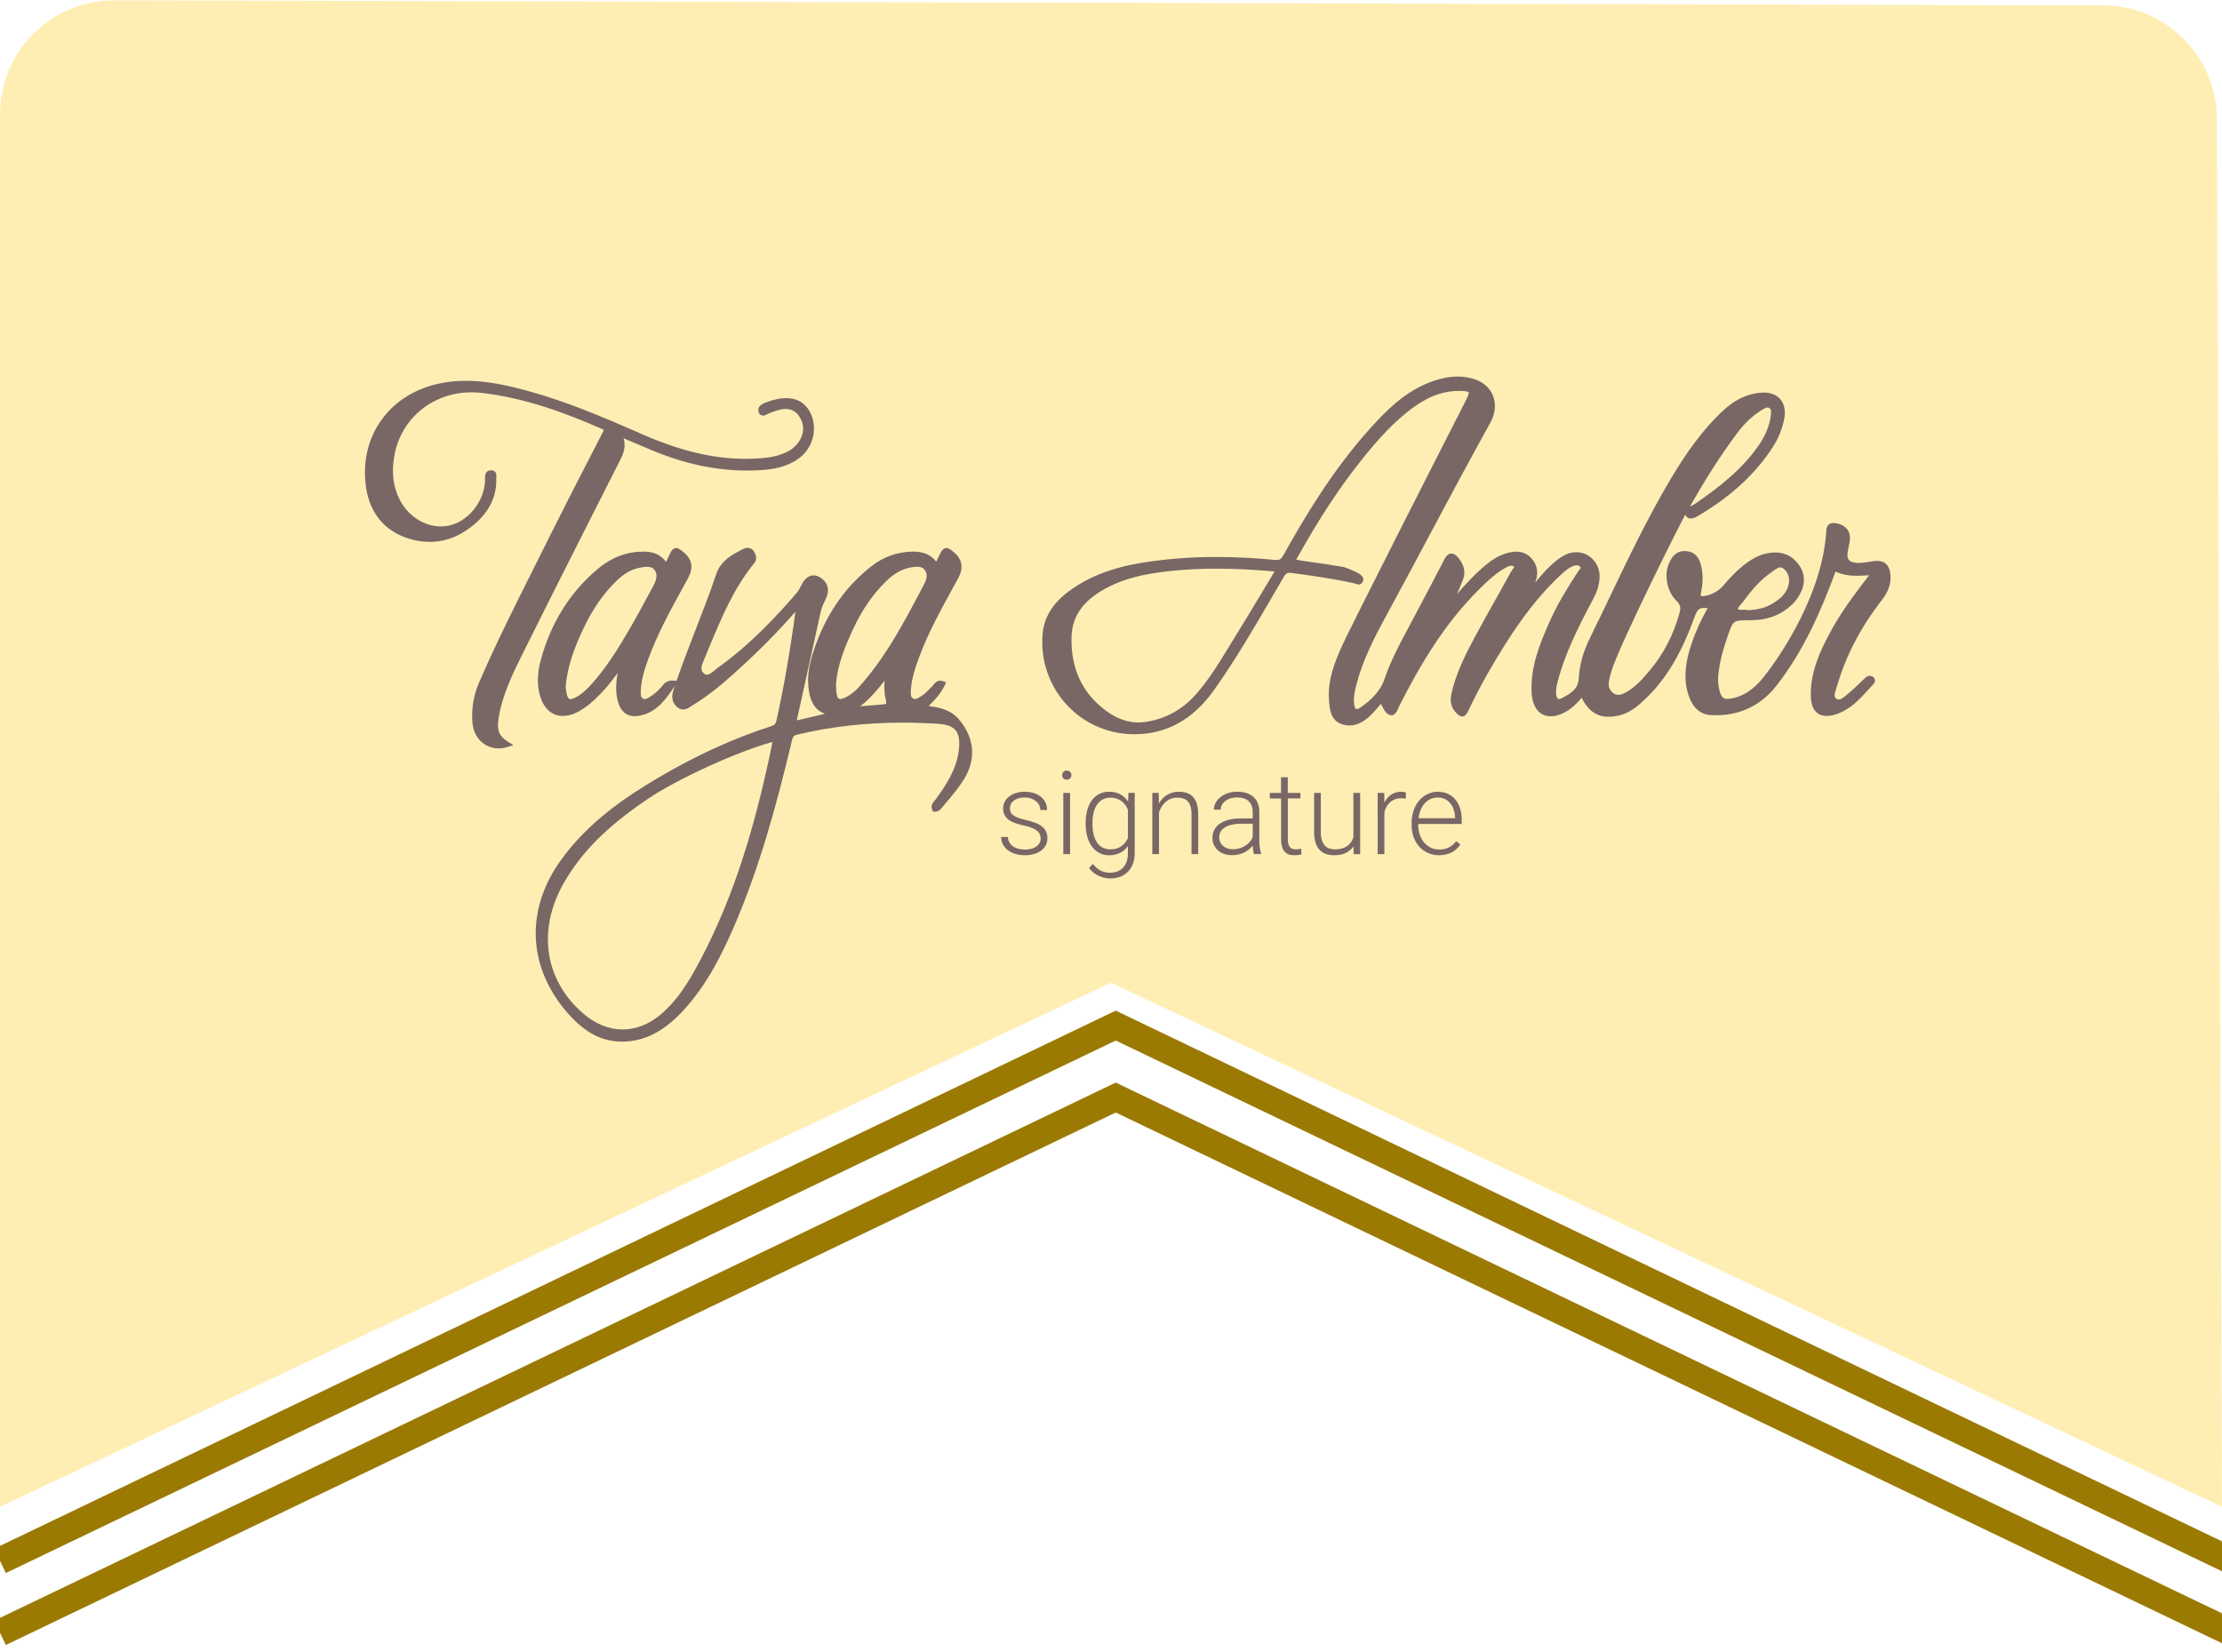
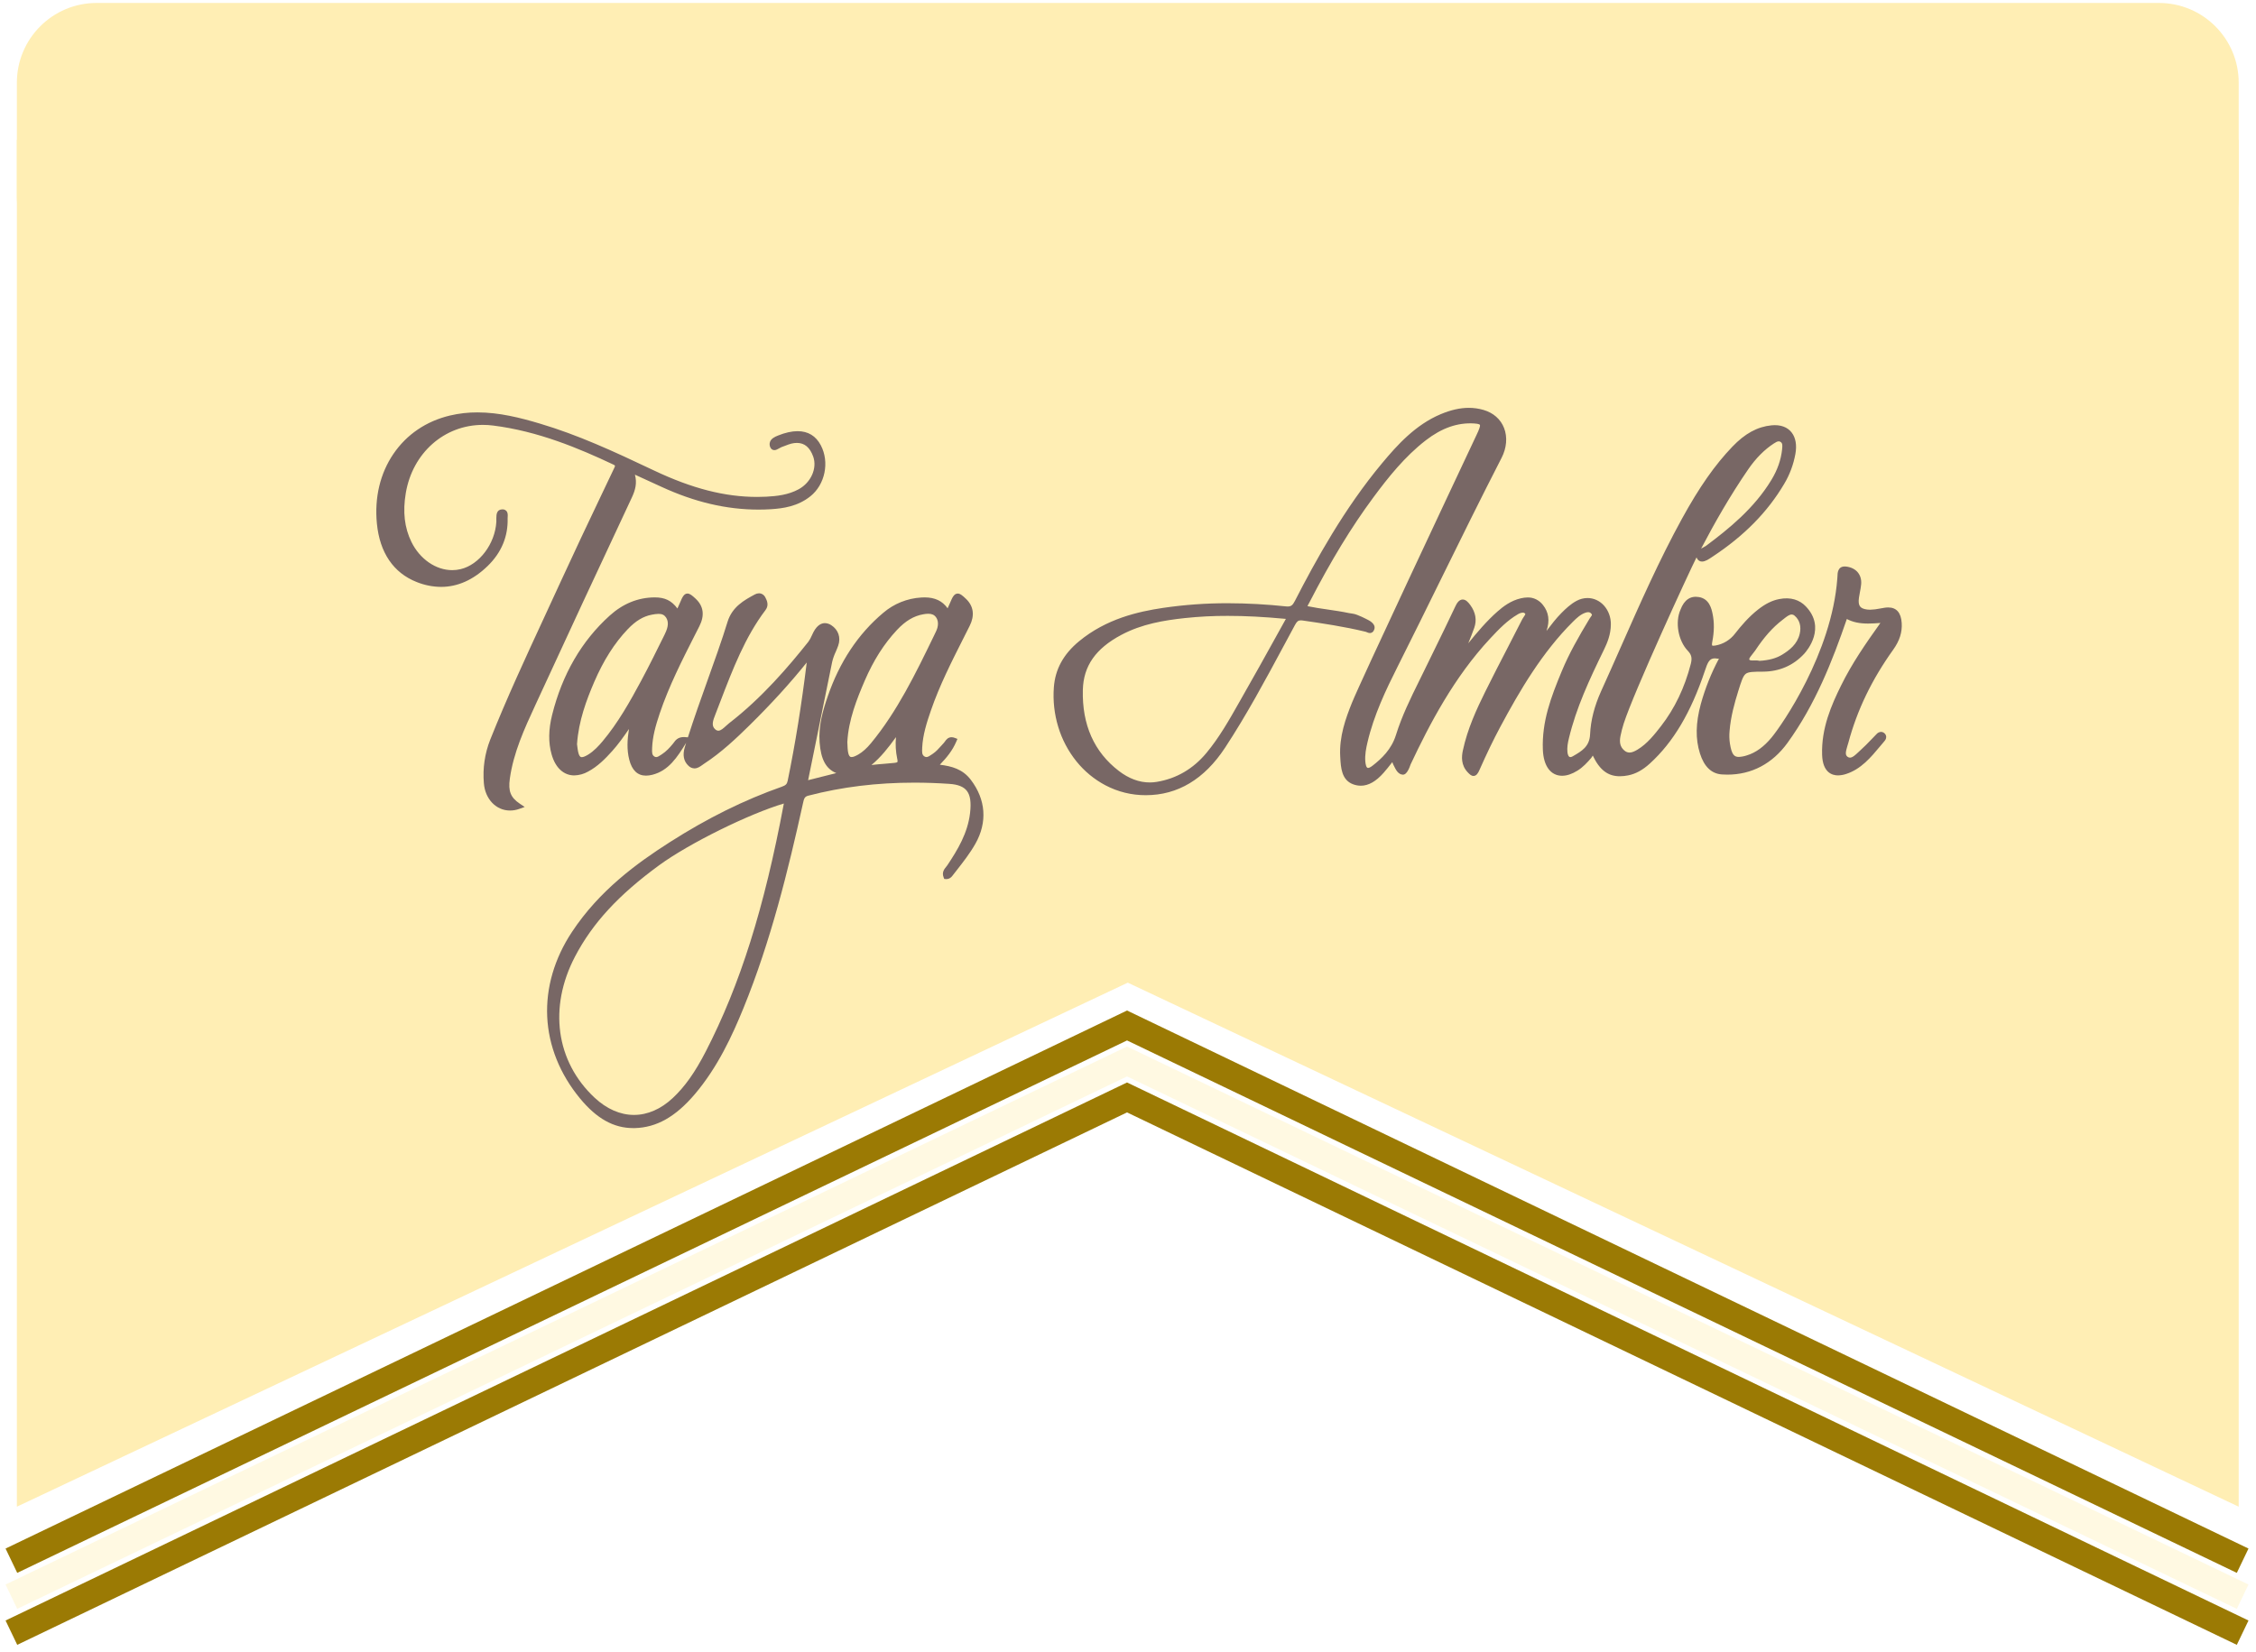
- <svg xmlns="http://www.w3.org/2000/svg" width="195" height="145" fill="none">
-   <path d="M0 10.026C0 4.493 4.493.012 10.026.026L184.58.474c5.498.015 9.954 4.465 9.974 9.964L195 132.259l-97.5-46-97.5 46V10.026z" fill="#FFEEB4" />
-   <path d="M0 137.002l97.915-46.984 97.914 46.984M0 143.319l97.915-46.984 97.914 46.984" stroke="#9B7A04" stroke-width="2.369" />
-   <path d="M54.458 40.314c.306-.605.466-1.17.267-1.844l.484.204 1.834.777c2.929 1.245 5.719 1.85 8.527 1.85.359 0 .723-.011 1.081-.031 1.1-.063 2.372-.235 3.472-1.047 1.291-.952 1.696-2.768.917-4.133-.431-.76-1.119-1.146-2.044-1.146-.508 0-1.087.12-1.718.356-.279.103-.585.236-.694.506a.534.534 0 00.02.44.386.386 0 00.357.234c.151 0 .296-.077.436-.152.06-.035.122-.065.186-.089.122-.037.241-.08.356-.123.169-.065.34-.12.516-.163.16-.036.322-.055.486-.057.671 0 1.139.361 1.429 1.103.368.942-.19 2.105-1.269 2.65-.906.458-1.907.562-2.854.606a17.54 17.54 0 01-.798.019c-2.834 0-5.71-.682-9.051-2.144-3.636-1.595-6.684-2.883-10.019-3.801-1.713-.47-3.56-.906-5.473-.906-.81-.004-1.62.081-2.412.253-2.085.457-3.803 1.533-4.967 3.113-1.164 1.581-1.67 3.538-1.449 5.642.248 2.36 1.455 3.999 3.494 4.74a6.251 6.251 0 002.135.393c1.46 0 2.834-.567 4.083-1.684 1.22-1.092 1.812-2.402 1.762-3.894 0-.025 0-.06.005-.097.01-.14.024-.332-.109-.474a.457.457 0 00-.352-.132h-.04c-.475.023-.486.45-.49.633 0 .03 0 .06-.004.088-.003.06 0 .115 0 .17v.121c-.117 1.788-1.495 3.471-3.135 3.832-.243.054-.49.08-.739.08-1.438 0-2.842-.898-3.58-2.288-.61-1.15-.771-2.445-.493-3.96.594-3.252 3.38-5.524 6.766-5.524.293 0 .587.017.879.05 3.966.456 7.56 1.853 10.556 3.16a.43.43 0 01.165.1.818.818 0 01-.095.227l-.027.054-1.081 2.097a501.31 501.31 0 00-3.536 6.95c-.499 1.01-1.012 2.033-1.51 3.024-1.604 3.199-3.264 6.508-4.71 9.856a7.245 7.245 0 00-.555 3.523c.11 1.283 1.07 2.213 2.293 2.213.278 0 .554-.045.818-.133l.473-.156-.425-.263c-.81-.5-1.033-1.011-.881-2.023.32-2.127 1.286-4.06 2.22-5.93l.24-.48c2.636-5.298 5.354-10.667 7.984-15.859l.269-.53zM161.226 60.187c.769-2.646 2.055-5.11 3.932-7.53.56-.724.798-1.412.747-2.163-.057-.837-.455-1.263-1.183-1.263-.104 0-.207.008-.31.022-.132.019-.271.042-.402.064-.288.057-.581.09-.875.098-.082 0-.165-.004-.247-.013-.331-.036-.541-.123-.649-.266-.109-.143-.136-.37-.086-.694.021-.14.05-.278.081-.424.049-.22.086-.441.112-.665.073-.772-.438-1.335-1.302-1.435a1.295 1.295 0 00-.139-.008c-.622 0-.633.553-.638.79 0 .077-.011.155-.014.198-.492 6.03-4.83 11.828-5.77 12.874-.674.752-1.379 1.224-2.153 1.444a2.809 2.809 0 01-.723.128c-.394 0-.622-.167-.779-1.082a3.903 3.903 0 01-.03-1.024c.101-1.16.437-2.267.752-3.198l.005-.014c.278-.822.417-1.235.656-1.41.239-.177.689-.178 1.504-.181 1.455-.006 2.677-.495 3.636-1.455.264-.266 1.933-2.105.137-3.837-.541-.522-1.322-.775-2.336-.592-.619.113-1.208.382-1.85.847-.847.612-1.524 1.362-2.02 1.948a2.793 2.793 0 01-1.713.967 1.092 1.092 0 01-.189.02.19.19 0 01-.111-.02s-.04-.06.01-.294c.176-.827.185-1.568.028-2.266-.088-.395-.273-1.216-1.19-1.363-.752-.12-1.299.221-1.624 1.016-.494 1.023-.208 2.52.641 3.34.327.317.392.586.259 1.064-.535 1.92-1.415 3.616-2.616 5.042-.536.636-1.203 1.428-2.063 1.904-.199.11-.458.236-.7.236a.726.726 0 01-.463-.177c-.34-.273-.442-.628-.33-1.15.074-.347.169-.689.285-1.024.896-2.577 5.757-12.324 6.392-13.47a.52.52 0 00.044.091.49.49 0 00.44.25c.286 0 .604-.2.86-.36l.092-.057c2.755-1.68 4.803-3.604 6.261-5.882a6.93 6.93 0 00.98-2.424c.137-.709.027-1.306-.317-1.725-.375-.457-1-.665-1.781-.593-1.238.114-2.329.664-3.432 1.728-1.538 1.481-2.899 3.276-4.414 5.82-1.996 3.35-3.702 6.918-5.354 10.369-.569 1.186-1.156 2.413-1.747 3.613-.59 1.2-.921 2.386-.974 3.506-.047 1-.727 1.365-1.52 1.786a.472.472 0 01-.212.067c-.183 0-.239-.27-.254-.388-.05-.381.03-.769.125-1.13.639-2.464 1.774-4.719 3.084-7.199.294-.557.595-1.235.599-2.033a2.144 2.144 0 00-.608-1.538 2.026 2.026 0 00-1.444-.604 2.142 2.142 0 00-.945.223c-.529.257-.967.643-1.333.983-.477.442-.891.943-1.292 1.428l-.03.036.012-.033c.293-.793.187-1.49-.315-2.069a1.704 1.704 0 00-1.356-.615 2.836 2.836 0 00-.578.067c-.885.184-1.567.67-2.062 1.072-.948.771-1.774 1.676-2.564 2.576.179-.405.363-.824.524-1.247.243-.636.125-1.263-.351-1.86-.173-.219-.388-.442-.661-.442-.326 0-.529.32-.648.561a234.253 234.253 0 01-1.9 3.634 804.56 804.56 0 00-.83 1.569c-.147.279-.294.556-.443.833-.745 1.393-1.514 2.833-2.032 4.37-.397 1.186-1.267 1.93-2.061 2.503-.22.158-.343.182-.396.182-.162 0-.217-.326-.236-.52-.052-.54.072-1.094.193-1.57.558-2.201 1.61-4.23 2.639-6.12a870.101 870.101 0 003.776-7.03c1.735-3.252 3.529-6.616 5.35-9.891.448-.804.529-1.684.221-2.414-.298-.716-.942-1.242-1.81-1.472a4.95 4.95 0 00-1.287-.169c-.767 0-1.575.17-2.47.516-2.209.857-3.814 2.5-5.144 3.974-3.332 3.686-5.837 7.902-7.651 11.161-.193.349-.335.45-.632.45-.043 0-.09 0-.14-.008a53.29 53.29 0 00-5.103-.258 41.882 41.882 0 00-5.713.38c-2.168.3-4.963.879-7.356 2.705-1.373 1.048-2.095 2.27-2.21 3.739a8.128 8.128 0 001.976 5.986 8.047 8.047 0 002.549 1.945 8.004 8.004 0 003.546.803c2.796 0 5.134-1.292 6.949-3.838 1.895-2.659 3.562-5.527 5.175-8.298l.971-1.665c.166-.282.285-.368.512-.368.053 0 .106.004.159.011 1.722.232 3.673.495 5.545.918a.704.704 0 01.082.03.719.719 0 00.275.07c.088 0 .304-.032.396-.332.136-.452-.551-.723-.601-.752-.019-.01-.879-.434-1.282-.484a5.344 5.344 0 01-.356-.052c-.616-.12-1.245-.204-1.851-.286-.587-.079-1.19-.16-1.779-.273a.882.882 0 01.099-.193c.019-.03.038-.062.055-.093 1.911-3.418 3.696-6.126 5.619-8.523 1.307-1.632 2.77-3.324 4.601-4.63 1.41-1.005 2.797-1.451 4.251-1.368.43.024.495.098.503.113.009.014.044.11-.146.514-.055.114-.113.23-.171.343l-.021.042c-2.089 4.102-10.107 19.83-10.885 21.608-.555 1.27-1.139 2.759-1.037 4.377l.005.085c.049.804.11 1.806 1.112 2.156.221.078.453.118.686.12.678 0 1.336-.344 2.01-1.05.246-.26.474-.527.714-.81l.044-.05c.019.06.044.12.075.175.027.046.053.096.08.147.151.285.357.675.767.692h.022c.389 0 .634-.773.661-.828 1.675-3.284 3.814-7.063 6.981-10.202.793-.789 1.527-1.481 2.421-1.96.136-.082.289-.131.447-.143a.265.265 0 01.181.06c.058.05.07.06-.091.275a1.803 1.803 0 00-.132.193c-.415.754-.843 1.518-1.256 2.26a212.931 212.931 0 00-2.015 3.65c-.727 1.363-1.542 2.966-1.949 4.743-.109.471-.182 1.166.425 1.76.172.167.319.297.508.297.257 0 .403-.232.512-.46a50.42 50.42 0 011.84-3.517c1.718-2.962 3.681-6.044 6.37-8.517.341-.313.683-.606 1.112-.74a.799.799 0 01.229-.039.356.356 0 01.303.153c.045.057.054.07-.079.237-.032.041-.066.084-.097.13-1.001 1.528-1.798 2.836-2.435 4.247-.967 2.143-1.759 4.101-1.667 6.368.053 1.33.685 2.122 1.69 2.122.414 0 .867-.139 1.347-.413.493-.283.882-.679 1.207-1.029.044-.05.084-.105.118-.164l.02-.03c.606 1.172 1.327 1.677 2.38 1.677.245-.002.49-.026.731-.073.652-.119 1.272-.432 1.895-.956 2.063-1.734 3.599-4.12 4.834-7.522.24-.66.387-1.005.875-1.005.078.001.157.009.234.023a.385.385 0 00.124 0 17.25 17.25 0 00-1.592 3.68c-.454 1.552-.478 2.824-.074 4.006.366 1.072 1.014 1.643 1.925 1.7.163.01.327.014.487.014 2.126 0 3.948-.889 5.269-2.571 2.434-3.098 3.948-6.647 5.209-10.04.521.254 1.109.369 1.864.369.356 0 .722-.025 1.075-.049h.007c-1.322 1.71-2.495 3.28-3.449 5.065-.846 1.585-1.743 3.456-1.667 5.62.051 1.452.896 1.669 1.394 1.669.244-.004.487-.044.72-.117 1.301-.389 2.161-1.339 2.993-2.26.118-.133.235-.261.355-.39.053-.057.177-.19.163-.373a.392.392 0 00-.16-.28.475.475 0 00-.295-.106.567.567 0 00-.39.177c-.147.137-.293.278-.435.414-.319.307-.649.625-.991.906-.06.048-.121.102-.184.157-.233.203-.497.434-.727.434a.371.371 0 01-.204-.067c-.223-.143-.185-.386-.01-.913.03-.082.056-.16.078-.237zm-49.369-10.029l-.981 1.633c-.906 1.508-1.761 2.934-2.655 4.373-.156.251-.31.503-.463.756-.862 1.406-1.754 2.861-2.878 4.106-1.166 1.293-2.633 2.08-4.362 2.342-.201.03-.404.046-.608.046-.925 0-1.837-.313-2.71-.93-2.173-1.536-3.239-3.745-3.163-6.568.051-1.938 1.123-3.356 3.381-4.464 1.808-.887 3.749-1.178 5.578-1.36a37.513 37.513 0 013.752-.178c1.538-.001 3.171.076 5.109.244zm41.254 3.367h-.156c-.052 0-.095.004-.142.004-.226 0-.264-.043-.285-.083-.039-.078.175-.319.29-.448.077-.088.157-.178.222-.266.785-1.098 1.546-1.888 2.395-2.488l.141-.102c.227-.167.463-.34.672-.34.098.003.191.04.265.104.431.337.595.87.441 1.462-.213.84-.895 1.324-1.534 1.686-.529.3-1.162.46-1.993.503a1.167 1.167 0 00-.316-.032zm1.575-17.584c.144-.087.297-.173.43-.173.068 0 .134.024.188.066.142.107.14.263.104.568v.026c-.1.845-.405 1.649-.934 2.46-1.523 2.326-3.76 3.979-5.737 5.345-.08.05-.163.094-.248.133-.062.03-.126.063-.189.097 1.183-2.087 2.561-4.313 4.128-6.418.661-.891 1.421-1.602 2.258-2.105v.001z" fill="#786765" />
-   <path d="M81.487 61.975c.606-.581 1.098-1.133 1.435-1.857l.109-.233-.24-.085a.848.848 0 00-.279-.052c-.313 0-.476.212-.585.352a1.107 1.107 0 01-.081.099c-.073.071-.143.145-.214.219-.247.255-.479.496-.762.67l-.1.063c-.165.105-.32.205-.463.205a.357.357 0 01-.19-.06c-.202-.126-.198-.333-.18-.665v-.041c.058-1.044.396-2.023.768-3.017.752-2.012 1.8-3.922 2.813-5.774l.589-1.08c.454-.84.342-1.596-.324-2.183-.295-.26-.505-.431-.727-.431-.33 0-.487.344-.669.742-.066.146-.138.29-.22.452-.462-.599-1.114-.883-2.018-.883-.094 0-.193 0-.295.009a5.899 5.899 0 00-3.336 1.242c-2.2 1.706-3.843 3.992-4.88 6.793-.4 1.08-.816 2.345-.704 3.712.111 1.367.554 2.142 1.463 2.483l-2.472.574.44-1.994c.564-2.562 1.117-5.078 1.672-7.593.074-.282.178-.555.311-.814.075-.16.152-.327.217-.5.25-.655.015-1.29-.61-1.66a1.102 1.102 0 00-.557-.166c-.272 0-.667.127-1.007.73-.05.091-.097.184-.142.273-.08.18-.18.349-.301.503-1.72 1.994-4.064 4.543-6.946 6.596-.094.066-.189.147-.28.224-.227.193-.463.391-.676.391a.44.44 0 01-.278-.114c-.35-.283-.213-.678.035-1.25l.066-.155c.127-.302.253-.604.378-.908 1.057-2.542 2.147-5.171 3.942-7.355.324-.394.11-.787-.005-.996a.638.638 0 00-.571-.357.819.819 0 00-.364.092c-.931.465-1.987.997-2.397 2.225-.24.723-.52 1.502-.877 2.45-.284.753-.58 1.518-.866 2.256-.588 1.517-1.19 3.078-1.736 4.649l-.264-.017c-.036 0-.07-.004-.103-.004-.513 0-.727.266-.879.46-.025.031-.049.063-.075.091-.26.29-.579.62-.98.856l-.077.046c-.145.087-.281.17-.406.17a.302.302 0 01-.157-.046c-.211-.122-.213-.318-.198-.654v-.037c.04-.926.299-1.795.671-2.815.803-2.194 1.946-4.272 3.051-6.281l.424-.77c.484-.886.37-1.64-.339-2.244-.297-.254-.494-.408-.705-.408-.317 0-.463.326-.636.702-.077.17-.16.337-.246.51-.516-.642-1.1-.9-1.983-.9h-.031c-1.442.01-2.763.507-3.927 1.476-2.463 2.05-4.164 4.754-5.053 8.035-.326 1.206-.341 2.26-.047 3.214.33 1.082 1.057 1.704 1.99 1.704.424-.01.84-.117 1.216-.313.834-.41 1.504-1.038 2.104-1.654.528-.546.991-1.138 1.478-1.795-.145.845-.203 1.667.029 2.496.237.851.727 1.282 1.463 1.282.186 0 .372-.023.553-.066 1.439-.332 2.192-1.424 2.975-2.592l-.115.342c-.213.642-.107 1.152.316 1.516.144.134.332.21.529.215.274 0 .5-.15.7-.285.05-.033.099-.066.147-.094 1.52-.913 2.846-2.081 3.973-3.104 1.917-1.743 3.57-3.416 5.033-5.1-.46 3.461-1.008 6.604-1.674 9.593-.057.257-.172.363-.512.474-3.313 1.078-6.527 2.546-9.825 4.491-2.891 1.705-6.173 3.903-8.593 7.278-1.542 2.151-2.294 4.53-2.173 6.882.12 2.35 1.113 4.635 2.87 6.603 1.47 1.647 2.956 2.414 4.68 2.414h.128c1.917-.044 3.591-.918 5.279-2.752 2.012-2.189 3.285-4.752 4.266-6.971 2.402-5.44 3.926-11.176 5.216-16.566l.008-.036c.091-.382.14-.54.463-.616 2.965-.71 6.015-1.056 9.32-1.056.991 0 2.02.033 3.052.097.776.049 1.27.23 1.553.574.296.357.383.923.278 1.778-.203 1.647-1.099 3.003-1.998 4.25-.028.039-.066.08-.104.124-.157.177-.397.443-.22.851l.055.129.138.011a.661.661 0 00.578-.266 57.8 57.8 0 01.376-.445c.575-.677 1.168-1.379 1.647-2.162 1.058-1.732.915-3.568-.407-5.171-.734-.888-1.69-1.1-2.718-1.225zM57.36 51.372l-.123.23c-.632 1.18-1.284 2.401-1.968 3.575-.966 1.662-2.023 3.404-3.392 4.91-.313.344-.74.778-1.262 1.075-.239.133-.425.203-.554.203-.08 0-.267 0-.366-.675-.015-.1-.028-.199-.04-.292l-.012-.09c.137-1.882.839-3.602 1.508-5.035.817-1.752 1.778-3.15 2.936-4.274.699-.677 1.373-1.053 2.122-1.182.197-.038.395-.06.595-.066.302 0 .501.089.648.288.243.333.215.757-.094 1.333h.002zm20.386 10.121c.052.204.02.258.016.263-.01.015-.061.054-.297.075-.264.024-.534.044-.793.066-.393.03-.793.06-1.19.103.826-.626 1.493-1.415 2.154-2.26a5.396 5.396 0 00.11 1.753zm-3.415-.343c-.252.133-.45.206-.59.206-.09 0-.297 0-.348-.702-.006-.094-.01-.188-.016-.31 0-.061-.006-.13-.01-.208.098-1.781.842-3.505 1.532-4.982.765-1.637 1.688-2.976 2.821-4.095.745-.735 1.478-1.14 2.307-1.274.146-.027.294-.04.442-.043.316 0 .529.088.68.283.338.427.092.977.009 1.136l-.217.417c-1.572 2.991-3.197 6.083-5.5 8.656-.37.412-.732.712-1.11.916zM49.465 77.528c1.536-2.71 3.816-4.995 7.392-7.408 2.622-1.769 7.894-4.168 10.938-4.999-1.719 8.481-3.838 14.693-6.856 20.102-.946 1.696-1.84 2.858-2.9 3.772-1.035.893-2.21 1.364-3.397 1.364-1.205 0-2.402-.484-3.462-1.4-3.391-2.931-4.048-7.312-1.715-11.43zM91.327 73.602c0-.111-.02-.222-.057-.328a.782.782 0 00-.212-.31 1.606 1.606 0 00-.435-.273 3.596 3.596 0 00-.723-.223 6.192 6.192 0 01-.794-.218 2.254 2.254 0 01-.587-.3 1.173 1.173 0 01-.363-.42 1.241 1.241 0 01-.124-.571c0-.197.045-.39.133-.567.089-.18.217-.34.375-.465.178-.14.38-.247.595-.315a2.46 2.46 0 01.782-.117c.282-.004.563.037.833.122.227.071.438.186.622.337a1.452 1.452 0 01.52 1.145h-.595c0-.14-.032-.28-.091-.407a1.03 1.03 0 00-.265-.35 1.38 1.38 0 00-.435-.246 1.71 1.71 0 00-.59-.094 1.81 1.81 0 00-.59.084c-.145.047-.281.121-.4.219a.826.826 0 00-.298.633c-.002.11.017.22.054.325a.651.651 0 00.21.273c.132.1.278.178.434.233.238.087.48.157.728.211.283.065.562.15.834.254.21.079.405.191.58.332.145.117.262.267.34.437.078.18.116.373.112.569.003.21-.045.42-.139.608-.094.186-.23.347-.396.471a1.922 1.922 0 01-.623.306 2.85 2.85 0 01-.814.109 2.809 2.809 0 01-.9-.133 2.019 2.019 0 01-.656-.355 1.5 1.5 0 01-.402-.514 1.409 1.409 0 01-.135-.599h.595c.005.19.061.373.163.532.092.138.213.253.355.338.147.086.306.147.472.18.168.037.34.055.511.056.201.003.402-.024.595-.08.155-.045.302-.117.432-.213.11-.082.2-.187.265-.308a.791.791 0 00.084-.368zM93.213 68.041a.386.386 0 01.404-.402.386.386 0 01.41.399.393.393 0 01-.11.283.398.398 0 01-.3.114.38.38 0 01-.404-.399v.005zm.696 6.927h-.595v-5.373h.595v5.373zM95.277 72.232a4.198 4.198 0 01.141-1.13c.08-.311.219-.605.407-.864.171-.233.393-.422.65-.552.27-.132.566-.199.866-.193.342-.01.68.07.983.23.275.156.507.377.677.644l.029-.775h.551v5.278c.005.32-.047.636-.153.936a1.98 1.98 0 01-.432.703 1.87 1.87 0 01-.674.442 2.469 2.469 0 01-1.904-.075 2.368 2.368 0 01-.462-.285 1.87 1.87 0 01-.381-.404l.33-.358c.188.242.423.443.692.588.248.125.522.19.8.186.23.004.458-.035.674-.116.188-.074.358-.19.496-.338.14-.155.244-.338.309-.536.074-.232.11-.475.106-.718v-.625a1.885 1.885 0 01-.677.583 2.12 2.12 0 01-.971.214 1.811 1.811 0 01-.86-.2 1.904 1.904 0 01-.647-.56 2.61 2.61 0 01-.407-.865 4.09 4.09 0 01-.143-1.107v-.103zm.595.104c-.002.295.03.59.094.877.054.249.151.487.286.702.123.193.29.352.487.466.214.117.455.175.699.168.186.003.371-.022.55-.074a1.481 1.481 0 00.757-.516c.094-.122.174-.253.238-.393v-2.493a2.106 2.106 0 00-.215-.4 1.48 1.48 0 00-.748-.57 1.725 1.725 0 00-.572-.087 1.387 1.387 0 00-.707.171 1.429 1.429 0 00-.489.47 2.188 2.188 0 00-.286.705c-.064.286-.096.58-.094.873v.101zM101.687 69.595l.019.92c.091-.151.198-.291.319-.418a1.926 1.926 0 011.425-.604c.243-.003.485.034.716.11.204.068.389.188.535.347.157.176.271.386.336.613.084.296.123.602.116.908v3.496h-.587v-3.5a2.332 2.332 0 00-.089-.695 1.132 1.132 0 00-.252-.447.918.918 0 00-.396-.24 1.777 1.777 0 00-.521-.073 1.48 1.48 0 00-1.027.392 1.88 1.88 0 00-.341.41 2.367 2.367 0 00-.227.475v3.68h-.588v-5.374h.562zM110.052 74.968a1.722 1.722 0 01-.077-.34 5.316 5.316 0 01-.037-.41 2.097 2.097 0 01-.725.594c-.16.08-.327.14-.499.184-.193.047-.39.069-.588.067a2.086 2.086 0 01-.709-.115 1.572 1.572 0 01-.542-.32 1.435 1.435 0 01-.472-1.09c-.004-.246.054-.49.168-.707.116-.216.282-.4.483-.537.234-.157.495-.272.768-.337.333-.082.673-.12 1.015-.117h1.097v-.61c0-.385-.118-.687-.354-.907-.236-.22-.579-.331-1.029-.333a1.851 1.851 0 00-.573.085c-.163.05-.316.129-.452.233-.121.093-.223.21-.296.345a.865.865 0 00-.106.42l-.595-.005c.001-.205.052-.406.148-.586.104-.195.246-.366.418-.504.193-.156.412-.276.646-.355.27-.092.553-.137.838-.133.264-.002.528.034.782.109.225.066.435.177.615.328.172.149.307.336.397.546.1.242.148.503.143.765v2.602c0 .093 0 .188.01.288.01.1.017.195.032.288.014.092.032.181.052.266.015.075.038.149.066.22v.06l-.624.006zm-1.857-.427c.201.002.402-.026.595-.082.176-.05.343-.127.497-.226.143-.091.273-.203.385-.332.108-.125.197-.265.264-.415v-1.184h-1.015a3.663 3.663 0 00-.812.081 1.972 1.972 0 00-.605.236 1.118 1.118 0 00-.378.375.961.961 0 00-.132.5.98.98 0 00.323.741c.11.098.238.174.377.223.161.057.331.085.501.083zM113.015 68.22v1.375h1.108v.487h-1.106v3.583c-.005.153.014.307.056.454.031.1.083.19.154.266a.471.471 0 00.222.13c.086.021.175.032.264.032.086 0 .172-.006.257-.017l.222-.033.025.486a1.36 1.36 0 01-.284.063 2.788 2.788 0 01-.349.022 1.535 1.535 0 01-.462-.067.839.839 0 01-.369-.23 1.13 1.13 0 01-.239-.435 2.216 2.216 0 01-.086-.673v-3.58h-.989v-.488h.983V68.22h.593zM118.782 74.287c-.169.247-.4.445-.669.574-.278.138-.622.207-1.034.206a2.166 2.166 0 01-.716-.111c-.21-.072-.4-.194-.553-.355a1.626 1.626 0 01-.358-.629 3.024 3.024 0 01-.126-.935v-3.442h.588v3.452c-.007.243.026.487.098.72.053.172.144.331.265.465a.954.954 0 00.392.248c.154.05.315.075.477.074.212.003.423-.023.627-.079a1.51 1.51 0 00.469-.223 1.33 1.33 0 00.326-.338 1.73 1.73 0 00.203-.427v-3.889h.594v5.374h-.573l-.01-.684zM123.37 70.102a2.182 2.182 0 00-.4-.035 1.55 1.55 0 00-.543.09 1.347 1.347 0 00-.428.25 1.466 1.466 0 00-.31.382 2.107 2.107 0 00-.198.49v3.69h-.588v-5.374h.578l.01.854c.132-.28.336-.52.59-.697a1.58 1.58 0 01.916-.256 1.283 1.283 0 01.39.064l-.017.542zM126.279 75.067a2.33 2.33 0 01-.963-.2 2.252 2.252 0 01-.758-.546 2.508 2.508 0 01-.497-.831 3.046 3.046 0 01-.178-1.058v-.21a3.241 3.241 0 01.186-1.125 2.63 2.63 0 01.501-.859c.203-.23.45-.417.727-.549.273-.128.57-.194.871-.193.311-.006.62.057.904.184.256.118.482.292.661.511.186.23.324.495.408.78.095.32.141.654.138.988v.362h-3.813v.115c-.002.282.043.563.133.831.082.248.209.478.375.678.159.19.356.345.578.454.232.113.487.17.745.167.289.006.575-.053.837-.174.261-.13.487-.321.661-.556l.37.283a2.542 2.542 0 01-.308.367c-.122.12-.259.221-.408.303-.165.09-.341.159-.523.204a2.627 2.627 0 01-.647.074zm-.109-5.065a1.503 1.503 0 00-1.129.497 1.968 1.968 0 00-.36.574 2.8 2.8 0 00-.19.742h3.205v-.066a2.415 2.415 0 00-.109-.654 1.752 1.752 0 00-.289-.558A1.38 1.38 0 00126.17 70v.002z" fill="#786765" />
+ <svg xmlns="http://www.w3.org/2000/svg" width="198" height="145" fill="none">
+   <path d="M1.481 12.26h195v119.999l-97.5-46-97.5 46v-120z" fill="#FFEEB4" />
+   <path d="M1 137.002l97.915-46.984 97.914 46.984" stroke="#9B7A04" stroke-width="2.369" />
+   <path d="M1 143.319l97.915-46.984 97.914 46.984" stroke="#9B7A04" stroke-width="2.369" />
+   <path d="M1 140.16l97.915-46.983 97.914 46.983" stroke="#FFF9E2" stroke-width="2.369" />
+   <rect x="1.481" y=".259" width="195" height="24" rx="7" fill="#FFEEB4" />
+   <path d="M55.458 43.665c.306-.655.466-1.267.267-1.998l.484.222 1.834.84c2.929 1.35 5.719 2.004 8.527 2.004.359 0 .723-.011 1.081-.033 1.1-.067 2.372-.255 3.472-1.134 1.291-1.03 1.696-2.997.917-4.477-.431-.823-1.119-1.24-2.044-1.24-.508 0-1.087.13-1.718.385-.279.112-.585.256-.694.548a.621.621 0 00.02.477c.03.076.08.14.143.186a.362.362 0 00.214.068c.151 0 .296-.085.436-.165.06-.038.122-.07.186-.097.122-.04.241-.087.356-.133.169-.07.34-.13.516-.177.16-.04.322-.06.486-.061.671 0 1.139.39 1.429 1.195.368 1.02-.19 2.28-1.269 2.87-.906.495-1.907.608-2.854.656-.264.013-.529.02-.798.02-2.834 0-5.71-.738-9.051-2.322-3.636-1.727-6.684-3.123-10.019-4.117-1.713-.51-3.56-.981-5.473-.981-.81-.004-1.62.088-2.412.274-2.085.495-3.803 1.66-4.967 3.372-1.164 1.712-1.67 3.832-1.449 6.11.248 2.557 1.455 4.332 3.494 5.135.684.276 1.406.42 2.135.426 1.46 0 2.834-.614 4.083-1.824 1.22-1.183 1.812-2.602 1.762-4.218 0-.027 0-.065.005-.105.01-.15.024-.36-.109-.513a.456.456 0 00-.162-.113.423.423 0 00-.19-.031h-.04c-.475.025-.486.488-.49.686 0 .032 0 .064-.004.095-.003.065 0 .125 0 .184v.132c-.117 1.937-1.495 3.76-3.135 4.15-.243.058-.49.087-.739.087-1.438 0-2.842-.973-3.58-2.478-.61-1.246-.771-2.649-.493-4.289.594-3.523 3.38-5.984 6.766-5.984.293 0 .587.019.879.055 3.966.493 7.56 2.007 10.556 3.421.062.022.118.06.165.109a.93.93 0 01-.095.247l-.027.058-1.081 2.271a561.633 561.633 0 00-3.536 7.529c-.499 1.092-1.012 2.201-1.51 3.274-1.604 3.465-3.264 7.048-4.71 10.675a8.435 8.435 0 00-.555 3.816c.11 1.39 1.07 2.397 2.293 2.397.278 0 .554-.048.818-.144l.473-.169-.425-.284c-.81-.543-1.033-1.096-.881-2.192.32-2.304 1.286-4.398 2.22-6.422l.24-.52a2734.07 2734.07 0 017.984-17.178l.269-.575zM162.226 65.19c.769-2.867 2.055-5.535 3.932-8.157.56-.784.798-1.528.747-2.342-.057-.906-.455-1.368-1.184-1.368-.103 0-.206.009-.309.024-.132.02-.271.045-.402.069a4.911 4.911 0 01-.875.106c-.082 0-.165-.004-.247-.014-.331-.039-.541-.133-.649-.288-.109-.155-.136-.4-.086-.752.021-.152.05-.3.08-.459.05-.237.087-.478.113-.72.073-.836-.438-1.446-1.302-1.554a1.179 1.179 0 00-.139-.009c-.622 0-.633.6-.638.855 0 .084-.011.168-.015.216-.491 6.53-4.829 12.81-5.769 13.944-.675.813-1.379 1.325-2.153 1.563-.235.08-.478.128-.723.14-.394 0-.622-.182-.779-1.173a4.575 4.575 0 01-.03-1.109c.101-1.256.437-2.456.752-3.464l.004-.015c.279-.89.418-1.337.657-1.528.238-.19.689-.192 1.504-.196 1.454-.006 2.677-.536 3.636-1.575.264-.288 1.933-2.28.137-4.156-.541-.566-1.322-.84-2.336-.64-.619.12-1.208.412-1.851.916-.846.663-1.523 1.475-2.02 2.11a2.744 2.744 0 01-1.712 1.047c-.062.013-.126.02-.189.022a.178.178 0 01-.111-.022s-.041-.064.01-.319c.175-.895.185-1.697.028-2.454-.088-.428-.273-1.317-1.19-1.476-.752-.13-1.299.24-1.624 1.1-.494 1.109-.208 2.73.641 3.618.327.343.392.635.259 1.152-.535 2.08-1.415 3.918-2.616 5.462-.536.689-1.203 1.547-2.063 2.061-.199.12-.458.256-.7.256a.695.695 0 01-.463-.191c-.34-.296-.442-.68-.331-1.245.075-.376.17-.747.286-1.11.896-2.79 5.757-13.348 6.392-14.589a.679.679 0 00.043.098.521.521 0 00.187.202.455.455 0 00.254.068c.286 0 .604-.216.86-.388l.092-.062c2.755-1.82 4.803-3.904 6.26-6.372.478-.799.811-1.69.981-2.625.137-.768.027-1.414-.318-1.868-.374-.495-.999-.72-1.78-.643-1.238.123-2.329.72-3.432 1.872-1.538 1.604-2.899 3.549-4.414 6.304-1.996 3.629-3.702 7.493-5.354 11.23-.569 1.286-1.156 2.614-1.747 3.914-.59 1.3-.921 2.584-.974 3.798-.047 1.083-.727 1.478-1.52 1.934a.446.446 0 01-.212.072c-.184 0-.239-.293-.254-.42-.05-.413.03-.833.125-1.224.639-2.668 1.774-5.111 3.084-7.797.294-.604.595-1.338.599-2.202a2.516 2.516 0 00-.15-.9 2.373 2.373 0 00-.458-.766 2.027 2.027 0 00-.662-.486 1.88 1.88 0 00-.782-.169 2.01 2.01 0 00-.945.242c-.529.279-.967.697-1.333 1.065-.477.479-.891 1.022-1.292 1.547l-.03.04.012-.037c.293-.859.187-1.613-.315-2.241a1.726 1.726 0 00-.608-.503 1.582 1.582 0 00-.748-.163 2.634 2.634 0 00-.578.072c-.885.2-1.567.726-2.062 1.161-.948.836-1.774 1.816-2.564 2.79.179-.438.363-.892.524-1.35.243-.689.125-1.368-.351-2.016-.174-.236-.388-.477-.661-.477-.326 0-.529.347-.648.608-.619 1.32-1.27 2.649-1.9 3.935l-.83 1.7c-.147.301-.294.602-.443.902-.745 1.508-1.514 3.069-2.032 4.732-.397 1.285-1.267 2.092-2.061 2.712-.22.171-.343.197-.396.197-.162 0-.217-.352-.236-.563-.052-.586.072-1.185.193-1.7.558-2.384 1.61-4.582 2.639-6.628 1.273-2.53 2.545-5.115 3.776-7.615 1.735-3.523 3.529-7.167 5.35-10.714.448-.87.529-1.823.221-2.614-.298-.776-.942-1.345-1.81-1.595a4.598 4.598 0 00-1.287-.182c-.767 0-1.575.183-2.47.558-2.21.928-3.814 2.709-5.144 4.305-3.332 3.992-5.838 8.558-7.651 12.089-.193.377-.335.486-.632.486-.043 0-.09 0-.14-.008a49.224 49.224 0 00-5.103-.279 38.728 38.728 0 00-5.713.412c-2.168.325-4.963.95-7.356 2.93-1.373 1.134-2.095 2.459-2.21 4.049a9.493 9.493 0 00.384 3.46 8.98 8.98 0 001.592 3.023 8.152 8.152 0 002.549 2.107 7.52 7.52 0 003.546.87c2.796 0 5.134-1.4 6.949-4.157 1.895-2.88 3.562-5.986 5.175-8.988.323-.602.647-1.203.971-1.803.165-.306.285-.399.512-.399.053 0 .106.004.158.012 1.723.251 3.674.536 5.546.994.027.009.055.02.082.033.086.045.179.07.274.076.089 0 .305-.035.397-.36.136-.49-.551-.783-.601-.815-.019-.01-.88-.47-1.282-.524a4.993 4.993 0 01-.356-.056c-.616-.13-1.245-.221-1.851-.31a30.997 30.997 0 01-1.78-.295c.026-.074.059-.144.1-.21.019-.033.038-.067.055-.1 1.911-3.703 3.696-6.635 5.619-9.232 1.307-1.768 2.77-3.6 4.601-5.014 1.41-1.09 2.796-1.573 4.251-1.483.43.027.495.107.503.123.009.015.044.118-.146.557-.055.124-.113.25-.171.371l-.021.046c-2.09 4.443-10.107 21.478-10.885 23.404-.555 1.374-1.139 2.988-1.037 4.74l.005.093c.049.871.11 1.955 1.112 2.335.221.084.453.128.686.13.678 0 1.336-.373 2.01-1.138.246-.281.474-.57.714-.876l.044-.055c.019.066.044.13.075.19.027.05.053.104.08.16.151.308.357.73.767.749h.022c.389 0 .634-.838.661-.898 1.675-3.556 3.814-7.65 6.981-11.05.793-.854 1.527-1.603 2.421-2.122a.961.961 0 01.447-.155c.066-.004.13.02.181.065.058.055.07.066-.091.298a1.967 1.967 0 00-.132.208c-.415.817-.843 1.645-1.256 2.448a236.896 236.896 0 00-2.015 3.955c-.727 1.475-1.542 3.212-1.95 5.136-.108.51-.181 1.263.426 1.906.172.182.319.322.508.322.257 0 .403-.251.512-.497.661-1.49 1.245-2.7 1.84-3.81 1.718-3.209 3.681-6.547 6.37-9.225.341-.34.682-.657 1.112-.801a.742.742 0 01.229-.043.332.332 0 01.171.04.365.365 0 01.132.125c.045.063.054.076-.079.258-.033.044-.066.09-.097.14-1.001 1.655-1.798 3.072-2.435 4.6-.967 2.32-1.759 4.442-1.667 6.898.053 1.44.685 2.298 1.69 2.298.414 0 .867-.15 1.347-.448.493-.306.882-.735 1.207-1.114.044-.054.084-.114.118-.177l.02-.034c.605 1.27 1.327 1.817 2.38 1.817a3.75 3.75 0 00.731-.079c.652-.128 1.272-.468 1.895-1.035 2.063-1.879 3.599-4.463 4.834-8.147.239-.716.387-1.089.875-1.089.078.001.157.01.234.025a.359.359 0 00.124 0 19.532 19.532 0 00-1.592 3.986c-.454 1.68-.478 3.059-.074 4.338.366 1.162 1.014 1.78 1.925 1.841.163.01.327.017.487.017 2.126 0 3.948-.964 5.269-2.786 2.434-3.355 3.948-7.199 5.209-10.875.521.276 1.109.4 1.864.4.356 0 .721-.026 1.075-.052h.007c-1.322 1.852-2.496 3.553-3.449 5.486-.846 1.716-1.743 3.743-1.667 6.087.051 1.573.896 1.807 1.394 1.807.244-.004.487-.047.719-.126 1.302-.421 2.162-1.45 2.993-2.448.119-.144.236-.283.356-.423.053-.062.177-.206.163-.403a.473.473 0 00-.05-.17.416.416 0 00-.11-.133.454.454 0 00-.295-.116.55.55 0 00-.39.192c-.147.149-.293.301-.435.449-.319.332-.649.676-.992.98-.059.053-.12.111-.183.17-.233.22-.497.47-.727.47a.352.352 0 01-.204-.072c-.223-.154-.185-.418-.01-.988.03-.09.056-.174.078-.257zm-49.369-10.863l-.981 1.768c-.906 1.635-1.761 3.179-2.655 4.737-.156.273-.31.545-.463.819-.862 1.523-1.754 3.1-2.878 4.447-1.166 1.4-2.633 2.254-4.362 2.537-.201.033-.404.05-.608.05-.925 0-1.837-.339-2.71-1.008-2.173-1.663-3.239-4.056-3.163-7.113.051-2.1 1.123-3.636 3.381-4.835 1.807-.961 3.749-1.276 5.578-1.474a34.672 34.672 0 013.752-.192c1.538-.002 3.171.083 5.109.264zm41.253 3.647h-.155c-.052 0-.095.004-.142.004-.226 0-.264-.046-.286-.09-.038-.084.176-.345.291-.485.077-.095.157-.193.222-.288.785-1.189 1.546-2.045 2.395-2.695l.141-.11c.227-.18.463-.368.672-.368a.41.41 0 01.265.112c.431.365.594.943.441 1.583-.213.911-.895 1.434-1.534 1.827-.529.324-1.162.497-1.993.545a1.09 1.09 0 00-.317-.035zm1.576-19.045c.144-.095.297-.188.43-.188.068 0 .134.026.188.072.142.116.14.284.104.615v.028c-.1.916-.405 1.786-.934 2.664-1.524 2.52-3.76 4.31-5.737 5.79-.08.053-.163.101-.248.144a4.764 4.764 0 00-.189.105c1.183-2.26 2.561-4.672 4.128-6.952.661-.965 1.421-1.735 2.258-2.28v.002z" fill="#786765" />
+   <path d="M82.487 67.127c.606-.63 1.098-1.228 1.435-2.012l.109-.253-.239-.092a.791.791 0 00-.28-.056c-.313 0-.476.23-.585.382a1.178 1.178 0 01-.08.106c-.074.078-.144.158-.215.238-.247.276-.479.538-.762.726l-.1.068c-.165.114-.32.222-.463.222a.339.339 0 01-.19-.066c-.202-.136-.198-.36-.18-.72v-.044c.058-1.13.396-2.191.768-3.267.752-2.18 1.8-4.248 2.813-6.254l.589-1.17c.454-.91.342-1.729-.324-2.365-.295-.282-.505-.467-.727-.467-.33 0-.487.373-.668.804-.067.159-.139.315-.22.49-.463-.649-1.115-.957-2.019-.957-.094 0-.193 0-.295.01a5.636 5.636 0 00-3.335 1.345c-2.202 1.848-3.844 4.324-4.88 7.358-.4 1.169-.817 2.54-.705 4.02.112 1.481.554 2.32 1.463 2.69l-2.472.622.44-2.16c.564-2.775 1.117-5.5 1.672-8.225.074-.305.178-.6.311-.88.075-.175.152-.355.217-.542.25-.71.015-1.398-.61-1.8a1.043 1.043 0 00-.557-.179c-.272 0-.666.138-1.007.792-.05.098-.097.198-.141.295-.08.195-.182.378-.302.545-1.719 2.16-4.064 4.92-6.946 7.144-.094.072-.189.16-.28.243-.227.208-.462.424-.676.424a.423.423 0 01-.278-.125c-.35-.306-.213-.734.035-1.353l.066-.168c.127-.327.253-.655.378-.983 1.058-2.754 2.147-5.601 3.942-7.966.324-.428.11-.853-.005-1.08a.674.674 0 00-.235-.282.598.598 0 00-.336-.104.771.771 0 00-.364.1c-.931.503-1.987 1.08-2.397 2.409-.24.784-.52 1.628-.877 2.654-.284.816-.58 1.644-.866 2.444-.588 1.642-1.19 3.333-1.735 5.035l-.265-.019c-.035 0-.07-.004-.103-.004-.513 0-.727.288-.878.499-.026.034-.05.067-.076.098-.26.315-.579.671-.98.927l-.077.05c-.144.094-.281.184-.405.184a.286.286 0 01-.158-.05c-.211-.132-.213-.344-.198-.708v-.04c.04-1.003.299-1.944.672-3.05.803-2.375 1.945-4.626 3.05-6.803l.424-.834c.484-.959.37-1.776-.339-2.43-.297-.275-.493-.441-.705-.441-.317 0-.463.352-.636.76-.077.184-.16.364-.246.552-.516-.695-1.1-.974-1.983-.974h-.03c-1.443.011-2.764.548-3.928 1.598-2.463 2.22-4.164 5.149-5.052 8.703-.327 1.306-.342 2.448-.048 3.48.33 1.173 1.058 1.846 1.99 1.846.424-.01.84-.126 1.216-.339.834-.444 1.504-1.123 2.104-1.791.529-.59.991-1.232 1.478-1.944-.145.915-.203 1.805.029 2.703.237.922.727 1.39 1.463 1.39a2.29 2.29 0 00.553-.073c1.439-.36 2.192-1.542 2.975-2.807l-.115.37c-.213.695-.107 1.248.316 1.643a.77.77 0 00.529.232c.274 0 .5-.163.701-.308.05-.036.098-.072.146-.102 1.52-.99 2.846-2.254 3.973-3.362 1.917-1.888 3.57-3.7 5.033-5.525-.46 3.75-1.008 7.153-1.674 10.39-.057.28-.172.395-.512.515-3.313 1.167-6.527 2.758-9.825 4.864-2.891 1.847-6.173 4.227-8.593 7.883-1.542 2.33-2.293 4.907-2.173 7.454.12 2.546 1.113 5.02 2.87 7.152 1.47 1.783 2.957 2.614 4.68 2.614h.128c1.917-.047 3.591-.993 5.279-2.98 2.012-2.371 3.285-5.147 4.266-7.55 2.402-5.893 3.926-12.106 5.216-17.943l.008-.04c.091-.413.14-.585.463-.667 2.965-.77 6.015-1.144 9.32-1.144.992 0 2.02.036 3.052.106.776.052 1.27.25 1.553.62.296.388.384 1 .278 1.927-.203 1.784-1.099 3.252-1.998 4.603-.028.042-.066.087-.104.134-.157.192-.397.48-.22.923l.055.139.138.012a.621.621 0 00.348-.078.68.68 0 00.23-.21l.376-.483c.575-.733 1.168-1.493 1.647-2.34 1.058-1.877.915-3.866-.407-5.602-.734-.961-1.69-1.192-2.718-1.326zM58.36 55.642l-.123.25c-.632 1.278-1.284 2.6-1.968 3.871-.966 1.8-2.023 3.688-3.392 5.318-.313.373-.74.843-1.262 1.164-.239.144-.425.22-.553.22-.08 0-.268 0-.367-.73a19.044 19.044 0 01-.04-.317l-.012-.096c.137-2.04.839-3.902 1.508-5.455.817-1.897 1.778-3.411 2.937-4.628.698-.734 1.372-1.142 2.121-1.281.197-.042.395-.066.595-.072.302 0 .501.096.648.312.243.361.215.82-.094 1.444h.002zm20.387 10.963c.051.22.02.278.016.284-.012.017-.062.058-.298.081-.264.026-.534.048-.793.072-.393.032-.793.064-1.19.112.826-.678 1.493-1.533 2.154-2.448a6.322 6.322 0 00.11 1.899zm-3.416-.372c-.252.144-.45.223-.59.223-.09 0-.297 0-.348-.76-.006-.102-.01-.204-.016-.336 0-.066-.005-.14-.01-.225.098-1.93.842-3.797 1.532-5.396.766-1.773 1.688-3.224 2.821-4.436.745-.797 1.478-1.235 2.307-1.38a2.54 2.54 0 01.442-.047c.316 0 .53.096.68.307.338.462.092 1.059.009 1.23l-.217.453c-1.572 3.24-3.197 6.588-5.5 9.374-.37.447-.732.771-1.11.993zm-24.866 17.74c1.536-2.936 3.816-5.41 7.392-8.025 2.622-1.915 7.894-4.514 10.938-5.414-1.719 9.186-3.838 15.914-6.856 21.773-.945 1.837-1.84 3.096-2.9 4.086-1.034.966-2.209 1.477-3.397 1.477-1.205 0-2.402-.524-3.461-1.516-3.392-3.176-4.049-7.92-1.716-12.381z" fill="#786765" />
</svg>
